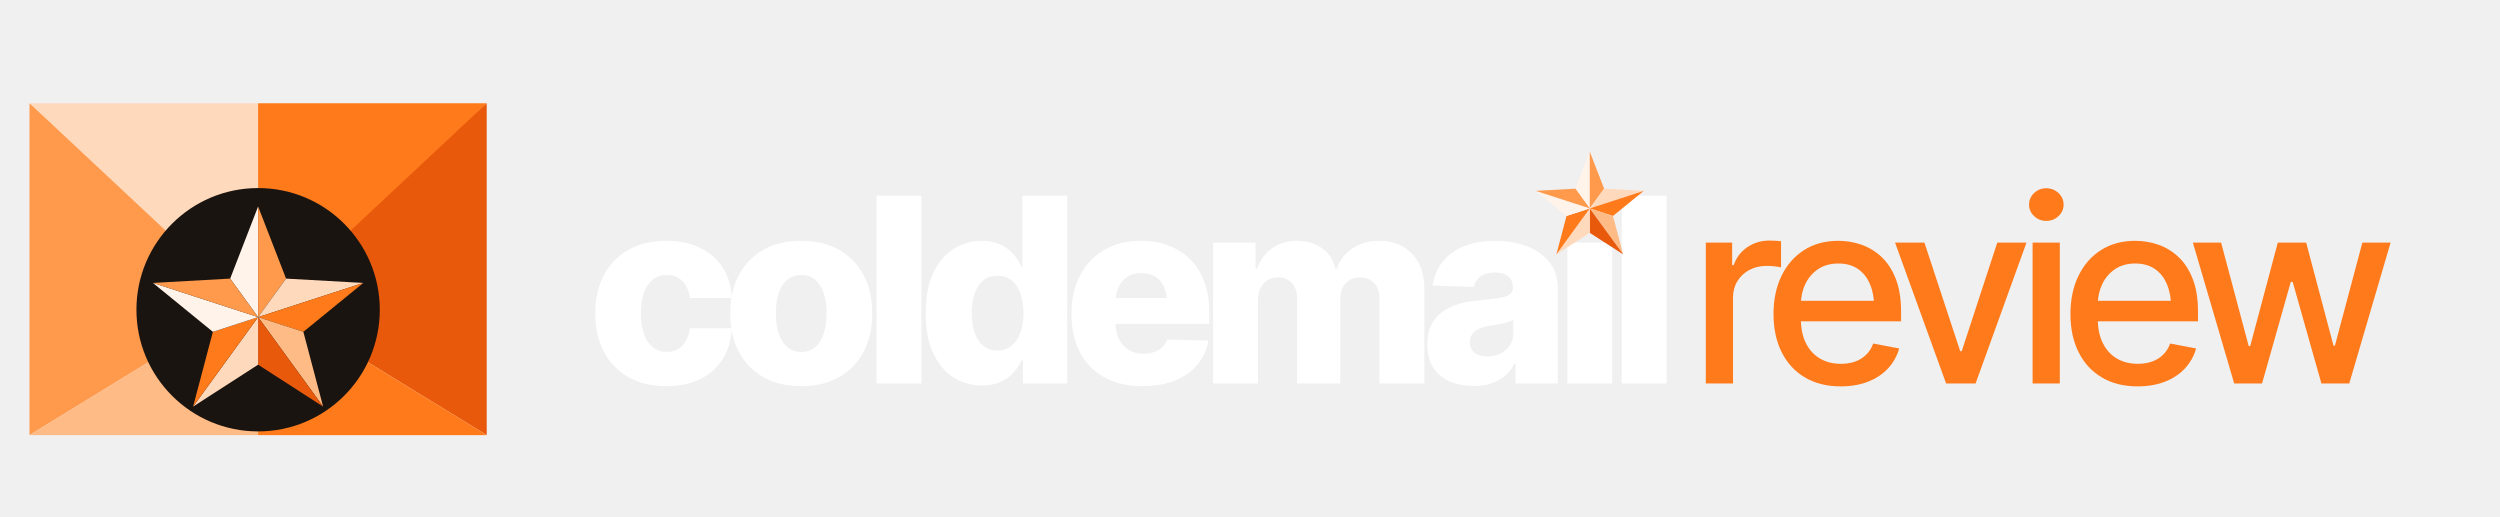
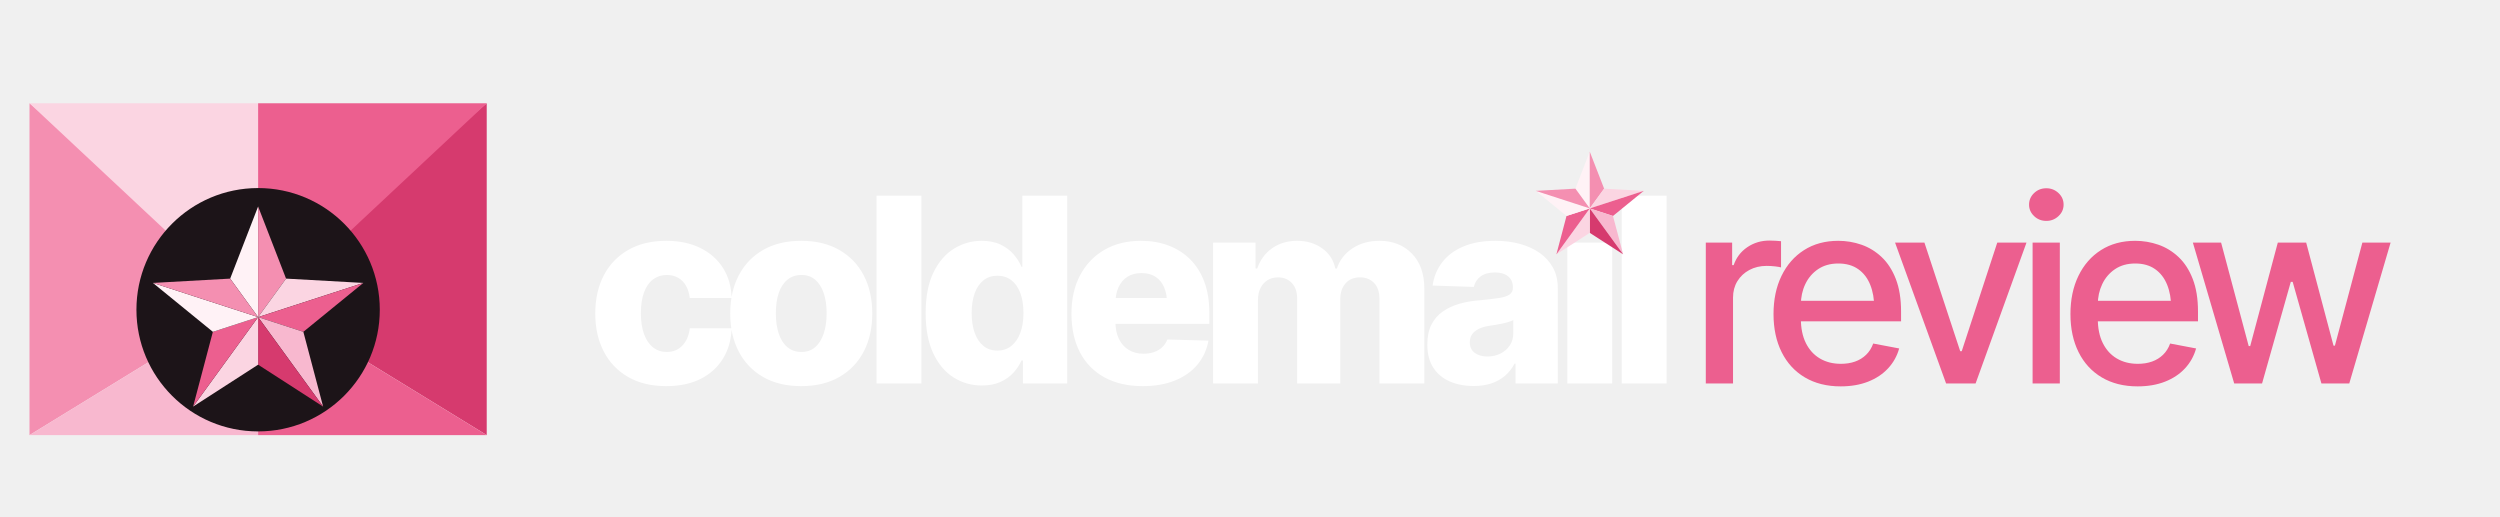
<svg xmlns="http://www.w3.org/2000/svg" viewBox="0 0 678 140" width="678" height="140">
-   <path d="M8.00 28.00L8.00 118.00L70.00 80.00Z" fill="#ff9a4d" />
-   <path d="M132.00 28.00L132.00 118.00L70.00 80.00Z" fill="#e8590c" />
-   <path d="M8.00 118.00L70.00 118.00L70.00 80.00Z" fill="#ffbb85" />
-   <path d="M70.00 118.00L132.00 118.00L70.00 80.00Z" fill="#ff7a1a" />
-   <path d="M8.00 28.00L70.00 28.00L70.00 86.00Z" fill="#ffd9bc" />
-   <path d="M70.00 28.00L132.00 28.00L70.00 86.00Z" fill="#ff7a1a" />
-   <circle cx="70.00" cy="84.00" r="33.00" fill="#1a1410" />
-   <path d="M70.00 86.00L62.42 75.56L70.00 56.00Z" fill="#fff3ea" />
-   <path d="M70.00 86.00L70.00 56.00L77.58 75.56Z" fill="#ff9a4d" />
-   <path d="M70.00 86.00L77.58 75.56L98.53 76.73Z" fill="#ffd9bc" />
-   <path d="M70.00 86.00L98.53 76.73L82.27 89.99Z" fill="#ff7a1a" />
-   <path d="M70.00 86.00L82.27 89.99L87.63 110.27Z" fill="#ffbb85" />
-   <path d="M70.00 86.00L87.63 110.27L70.00 98.90Z" fill="#e8590c" />
-   <path d="M70.00 86.00L70.00 98.90L52.37 110.27Z" fill="#ffd9bc" />
-   <path d="M70.00 86.00L52.37 110.27L57.73 89.99Z" fill="#ff7a1a" />
-   <path d="M70.00 86.00L57.73 89.99L41.47 76.73Z" fill="#fff3ea" />
-   <path d="M70.00 86.00L41.47 76.73L62.42 75.56Z" fill="#ff9a4d" />
+   <path d="M8.00 28.00L8.00 118.00L70.00 80.00Z" fill="#f48fb1" />
+   <path d="M132.00 28.00L132.00 118.00L70.00 80.00Z" fill="#d63a6e" />
+   <path d="M8.00 118.00L70.00 118.00L70.00 80.00Z" fill="#f8b8cf" />
+   <path d="M70.00 118.00L132.00 118.00L70.00 80.00Z" fill="#ec5f8f" />
+   <path d="M8.00 28.00L70.00 28.00L70.00 86.00Z" fill="#fbd5e2" />
+   <path d="M70.00 28.00L132.00 28.00L70.00 86.00Z" fill="#ec5f8f" />
+   <circle cx="70.00" cy="84.00" r="33.00" fill="#1c1418" />
+   <path d="M70.00 86.00L62.42 75.56L70.00 56.00Z" fill="#fff2f6" />
+   <path d="M70.00 86.00L70.00 56.00L77.58 75.56Z" fill="#f48fb1" />
+   <path d="M70.00 86.00L77.58 75.56L98.53 76.73Z" fill="#fbd5e2" />
+   <path d="M70.00 86.00L98.53 76.73L82.27 89.99Z" fill="#ec5f8f" />
+   <path d="M70.00 86.00L82.27 89.99L87.63 110.27Z" fill="#f8b8cf" />
+   <path d="M70.00 86.00L87.63 110.27L70.00 98.90Z" fill="#d63a6e" />
+   <path d="M70.00 86.00L70.00 98.90L52.37 110.27Z" fill="#fbd5e2" />
+   <path d="M70.00 86.00L52.37 110.27L57.73 89.99Z" fill="#ec5f8f" />
+   <path d="M70.00 86.00L57.73 89.99L41.47 76.73Z" fill="#fff2f6" />
+   <path d="M70.00 86.00L41.47 76.73L62.42 75.56Z" fill="#f48fb1" />
  <path d="M180.679 104.718Q174.629 104.718 170.322 102.223Q166.016 99.728 163.726 95.301Q161.436 90.875 161.436 85.03Q161.436 79.151 163.726 74.725Q166.016 70.299 170.339 67.804Q174.663 65.309 180.679 65.309Q185.977 65.309 189.907 67.24Q193.838 69.171 196.06 72.64Q198.281 76.109 198.418 80.826H187.07Q186.831 78.878 186.028 77.477Q185.225 76.075 183.909 75.323Q182.593 74.571 180.85 74.571Q178.73 74.571 177.141 75.75Q175.552 76.93 174.68 79.237Q173.809 81.544 173.809 84.928Q173.809 88.312 174.68 90.653Q175.552 92.994 177.124 94.225Q178.696 95.455 180.85 95.455Q183.345 95.455 185.02 93.763Q186.694 92.071 187.07 89.029H198.418Q198.247 93.746 196.06 97.284Q193.872 100.821 189.976 102.77Q186.079 104.718 180.679 104.718ZM217.28 104.718Q211.264 104.718 206.957 102.24Q202.651 99.762 200.344 95.335Q198.037 90.909 198.037 85.03Q198.037 79.117 200.344 74.691Q202.651 70.265 206.957 67.787Q211.264 65.309 217.28 65.309Q223.295 65.309 227.619 67.787Q231.943 70.265 234.25 74.691Q236.557 79.117 236.557 85.03Q236.557 90.909 234.25 95.335Q231.943 99.762 227.619 102.24Q223.295 104.718 217.28 104.718ZM217.348 95.455Q219.57 95.455 221.074 94.156Q222.578 92.857 223.381 90.482Q224.184 88.106 224.184 84.962Q224.184 81.783 223.381 79.459Q222.578 77.135 221.074 75.853Q219.57 74.571 217.348 74.571Q215.126 74.571 213.554 75.853Q211.982 77.135 211.196 79.459Q210.41 81.783 210.41 84.962Q210.41 88.106 211.196 90.482Q211.982 92.857 213.554 94.156Q215.126 95.455 217.348 95.455ZM249.882 53.072V104.0H237.714V53.072ZM266.282 104.547Q262.078 104.547 258.609 102.359Q255.14 100.172 253.089 95.797Q251.038 91.422 251.038 84.928Q251.038 78.194 253.175 73.854Q255.311 69.513 258.763 67.411Q262.215 65.309 266.214 65.309Q269.222 65.309 271.358 66.334Q273.494 67.359 274.896 68.983Q276.297 70.606 277.015 72.35H277.254V53.072H289.422V104.0H277.425V97.779H277.015Q276.229 99.557 274.827 101.095Q273.426 102.633 271.307 103.59Q269.188 104.547 266.282 104.547ZM270.487 95.079Q272.708 95.079 274.28 93.814Q275.853 92.55 276.707 90.277Q277.562 88.004 277.562 84.928Q277.562 81.783 276.724 79.51Q275.887 77.237 274.298 76.007Q272.708 74.776 270.487 74.776Q268.265 74.776 266.693 76.041Q265.12 77.306 264.317 79.579Q263.514 81.852 263.514 84.928Q263.514 87.97 264.334 90.26Q265.154 92.55 266.71 93.814Q268.265 95.079 270.487 95.079ZM309.89 104.718Q303.875 104.718 299.534 102.342Q295.193 99.967 292.886 95.558Q290.579 91.148 290.579 85.03Q290.579 79.117 292.903 74.691Q295.227 70.265 299.465 67.787Q303.704 65.309 309.446 65.309Q313.513 65.309 316.914 66.59Q320.315 67.872 322.793 70.35Q325.271 72.828 326.621 76.451Q327.971 80.074 327.971 84.825V87.833H294.783V80.826H322.195L316.521 82.467Q316.521 79.835 315.735 77.972Q314.949 76.109 313.411 75.084Q311.873 74.059 309.583 74.059Q307.293 74.059 305.72 75.084Q304.148 76.109 303.328 77.938Q302.507 79.767 302.507 82.262V87.286Q302.507 89.952 303.447 91.9Q304.387 93.849 306.113 94.891Q307.839 95.934 310.095 95.934Q311.668 95.934 312.966 95.489Q314.265 95.045 315.188 94.173Q316.111 93.302 316.589 92.071L327.732 92.379Q327.048 96.139 324.724 98.907Q322.4 101.676 318.64 103.197Q314.88 104.718 309.89 104.718ZM328.991 104.0V65.787H340.51V72.828H340.954Q342.15 69.342 345.004 67.325Q347.858 65.309 351.755 65.309Q355.754 65.309 358.591 67.359Q361.428 69.41 362.146 72.828H362.556Q363.649 69.444 366.76 67.376Q369.87 65.309 374.108 65.309Q379.509 65.309 382.893 68.761Q386.276 72.213 386.276 78.263V104.0H374.108V81.065Q374.108 78.229 372.639 76.725Q371.169 75.221 368.845 75.221Q366.35 75.221 364.914 76.844Q363.479 78.468 363.479 81.202V104.0H351.789V80.929Q351.789 78.297 350.354 76.759Q348.918 75.221 346.56 75.221Q344.953 75.221 343.74 75.99Q342.526 76.759 341.843 78.126Q341.159 79.493 341.159 81.407V104.0ZM399.669 104.684Q396.012 104.684 393.158 103.436Q390.304 102.188 388.698 99.693Q387.091 97.198 387.091 93.404Q387.091 90.226 388.202 88.038Q389.313 85.851 391.278 84.483Q393.244 83.116 395.807 82.381Q398.371 81.646 401.276 81.441Q404.523 81.134 406.505 80.826Q408.488 80.519 409.393 79.869Q410.299 79.22 410.299 78.058V77.887Q410.299 76.007 409 74.947Q407.702 73.888 405.446 73.888Q403.019 73.888 401.566 74.947Q400.114 76.007 399.704 77.818L388.527 77.442Q389.005 73.956 391.073 71.205Q393.141 68.453 396.781 66.881Q400.421 65.309 405.582 65.309Q409.205 65.309 412.282 66.163Q415.358 67.018 417.648 68.658Q419.938 70.299 421.203 72.657Q422.467 75.016 422.467 78.023V104.0H411.017V98.634H410.744Q409.684 100.616 408.112 101.949Q406.539 103.282 404.437 103.983Q402.335 104.684 399.669 104.684ZM403.395 96.686Q405.343 96.686 406.933 95.882Q408.522 95.079 409.462 93.678Q410.402 92.276 410.402 90.396V86.808Q409.889 87.081 409.154 87.303Q408.419 87.525 407.531 87.73Q406.642 87.936 405.736 88.072Q404.83 88.209 404.01 88.346Q402.267 88.585 401.054 89.183Q399.84 89.781 399.225 90.67Q398.61 91.559 398.61 92.823Q398.61 94.703 399.943 95.694Q401.276 96.686 403.395 96.686ZM425.059 104.0V65.787H437.227V104.0ZM451.988 53.072V104.0H439.82V53.072Z" fill="#ffffff" />
-   <path d="M462.613 104.0V65.787H469.757V71.905H470.167Q471.227 68.829 473.875 67.035Q476.524 65.24 479.874 65.24Q480.558 65.24 481.498 65.292Q482.438 65.343 483.019 65.411V72.521Q482.574 72.384 481.429 72.247Q480.284 72.11 479.122 72.11Q476.49 72.11 474.422 73.221Q472.354 74.332 471.175 76.263Q469.996 78.194 469.996 80.724V104.0ZM499.196 104.786Q493.591 104.786 489.489 102.359Q485.388 99.933 483.183 95.506Q480.979 91.08 480.979 85.167Q480.979 79.288 483.149 74.811Q485.32 70.333 489.267 67.821Q493.215 65.309 498.547 65.309Q501.794 65.309 504.836 66.368Q507.878 67.428 510.305 69.718Q512.732 72.008 514.15 75.665Q515.569 79.322 515.569 84.483V87.149H485.183V81.578H511.74L508.288 83.424Q508.288 79.903 507.195 77.203Q506.101 74.503 503.93 72.982Q501.76 71.461 498.547 71.461Q495.334 71.461 493.061 72.999Q490.788 74.537 489.592 77.066Q488.396 79.596 488.396 82.604V86.397Q488.396 90.328 489.763 93.062Q491.13 95.797 493.574 97.232Q496.018 98.668 499.265 98.668Q501.384 98.668 503.11 98.053Q504.836 97.438 506.101 96.207Q507.365 94.977 508.015 93.165L515.056 94.498Q514.201 97.574 512.048 99.898Q509.895 102.223 506.631 103.504Q503.366 104.786 499.196 104.786ZM549.588 65.787 535.78 104.0H527.782L513.939 65.787H521.903L531.61 95.25H532.02L541.659 65.787ZM551.24 104.0V65.787H558.623V104.0ZM554.965 59.908Q553.017 59.908 551.65 58.609Q550.283 57.311 550.283 55.499Q550.283 53.653 551.65 52.354Q553.017 51.056 554.965 51.056Q556.879 51.056 558.264 52.354Q559.648 53.653 559.648 55.499Q559.648 57.311 558.264 58.609Q556.879 59.908 554.965 59.908ZM579.722 104.786Q574.117 104.786 570.015 102.359Q565.914 99.933 563.709 95.506Q561.505 91.08 561.505 85.167Q561.505 79.288 563.675 74.811Q565.846 70.333 569.793 67.821Q573.741 65.309 579.073 65.309Q582.32 65.309 585.362 66.368Q588.404 67.428 590.831 69.718Q593.258 72.008 594.676 75.665Q596.095 79.322 596.095 84.483V87.149H565.709V81.578H592.266L588.814 83.424Q588.814 79.903 587.721 77.203Q586.627 74.503 584.456 72.982Q582.286 71.461 579.073 71.461Q575.86 71.461 573.587 72.999Q571.314 74.537 570.118 77.066Q568.922 79.596 568.922 82.604V86.397Q568.922 90.328 570.289 93.062Q571.656 95.797 574.1 97.232Q576.544 98.668 579.791 98.668Q581.91 98.668 583.636 98.053Q585.362 97.438 586.627 96.207Q587.891 94.977 588.541 93.165L595.582 94.498Q594.727 97.574 592.574 99.898Q590.421 102.223 587.157 103.504Q583.892 104.786 579.722 104.786ZM605.915 104.0 594.704 65.787H602.36L609.846 93.849H610.256L617.741 65.787H625.432L632.849 93.746H633.225L640.676 65.787H648.332L637.121 104.0H629.567L621.774 76.451H621.262L613.469 104.0Z" fill="#ff7a1a" />
-   <path d="M431.14 56.52L427.25 51.16L431.14 41.12Z" fill="#fff3ea" />
-   <path d="M431.14 56.52L431.14 41.12L435.04 51.16Z" fill="#ff9a4d" />
-   <path d="M431.14 56.52L435.04 51.16L445.79 51.76Z" fill="#ffd9bc" />
-   <path d="M431.14 56.52L445.79 51.76L437.44 58.57Z" fill="#ff7a1a" />
-   <path d="M431.14 56.52L437.44 58.57L440.20 68.98Z" fill="#ffbb85" />
-   <path d="M431.14 56.52L440.20 68.98L431.14 63.15Z" fill="#e8590c" />
-   <path d="M431.14 56.52L431.14 63.15L422.09 68.98Z" fill="#ffd9bc" />
-   <path d="M431.14 56.52L422.09 68.98L424.84 58.57Z" fill="#ff7a1a" />
-   <path d="M431.14 56.52L424.84 58.57L416.49 51.76Z" fill="#fff3ea" />
-   <path d="M431.14 56.52L416.49 51.76L427.25 51.16Z" fill="#ff9a4d" />
+   <path d="M462.613 104.0V65.787H469.757V71.905H470.167Q471.227 68.829 473.875 67.035Q476.524 65.24 479.874 65.24Q480.558 65.24 481.498 65.292Q482.438 65.343 483.019 65.411V72.521Q482.574 72.384 481.429 72.247Q480.284 72.11 479.122 72.11Q476.49 72.11 474.422 73.221Q472.354 74.332 471.175 76.263Q469.996 78.194 469.996 80.724V104.0ZM499.196 104.786Q493.591 104.786 489.489 102.359Q485.388 99.933 483.183 95.506Q480.979 91.08 480.979 85.167Q480.979 79.288 483.149 74.811Q485.32 70.333 489.267 67.821Q493.215 65.309 498.547 65.309Q501.794 65.309 504.836 66.368Q507.878 67.428 510.305 69.718Q512.732 72.008 514.15 75.665Q515.569 79.322 515.569 84.483V87.149H485.183V81.578H511.74L508.288 83.424Q508.288 79.903 507.195 77.203Q506.101 74.503 503.93 72.982Q501.76 71.461 498.547 71.461Q495.334 71.461 493.061 72.999Q490.788 74.537 489.592 77.066Q488.396 79.596 488.396 82.604V86.397Q488.396 90.328 489.763 93.062Q491.13 95.797 493.574 97.232Q496.018 98.668 499.265 98.668Q501.384 98.668 503.11 98.053Q504.836 97.438 506.101 96.207Q507.365 94.977 508.015 93.165L515.056 94.498Q514.201 97.574 512.048 99.898Q509.895 102.223 506.631 103.504Q503.366 104.786 499.196 104.786ZM549.588 65.787 535.78 104.0H527.782L513.939 65.787H521.903L531.61 95.25H532.02L541.659 65.787ZM551.24 104.0V65.787H558.623V104.0ZM554.965 59.908Q553.017 59.908 551.65 58.609Q550.283 57.311 550.283 55.499Q550.283 53.653 551.65 52.354Q553.017 51.056 554.965 51.056Q556.879 51.056 558.264 52.354Q559.648 53.653 559.648 55.499Q559.648 57.311 558.264 58.609Q556.879 59.908 554.965 59.908ZM579.722 104.786Q574.117 104.786 570.015 102.359Q565.914 99.933 563.709 95.506Q561.505 91.08 561.505 85.167Q561.505 79.288 563.675 74.811Q565.846 70.333 569.793 67.821Q573.741 65.309 579.073 65.309Q582.32 65.309 585.362 66.368Q588.404 67.428 590.831 69.718Q593.258 72.008 594.676 75.665Q596.095 79.322 596.095 84.483V87.149H565.709V81.578H592.266L588.814 83.424Q588.814 79.903 587.721 77.203Q586.627 74.503 584.456 72.982Q582.286 71.461 579.073 71.461Q575.86 71.461 573.587 72.999Q571.314 74.537 570.118 77.066Q568.922 79.596 568.922 82.604V86.397Q568.922 90.328 570.289 93.062Q571.656 95.797 574.1 97.232Q576.544 98.668 579.791 98.668Q581.91 98.668 583.636 98.053Q585.362 97.438 586.627 96.207Q587.891 94.977 588.541 93.165L595.582 94.498Q594.727 97.574 592.574 99.898Q590.421 102.223 587.157 103.504Q583.892 104.786 579.722 104.786ZM605.915 104.0 594.704 65.787H602.36L609.846 93.849H610.256L617.741 65.787H625.432L632.849 93.746H633.225L640.676 65.787H648.332L637.121 104.0H629.567L621.774 76.451H621.262L613.469 104.0Z" fill="#ec5f8f" />
+   <path d="M431.14 56.52L427.25 51.16L431.14 41.12Z" fill="#fff2f6" />
+   <path d="M431.14 56.52L431.14 41.12L435.04 51.16Z" fill="#f48fb1" />
+   <path d="M431.14 56.52L435.04 51.16L445.79 51.76Z" fill="#fbd5e2" />
+   <path d="M431.14 56.52L445.79 51.76L437.44 58.57Z" fill="#ec5f8f" />
+   <path d="M431.14 56.52L437.44 58.57L440.20 68.98Z" fill="#f8b8cf" />
+   <path d="M431.14 56.52L440.20 68.98L431.14 63.15Z" fill="#d63a6e" />
+   <path d="M431.14 56.52L431.14 63.15L422.09 68.98Z" fill="#fbd5e2" />
+   <path d="M431.14 56.52L422.09 68.98L424.84 58.57Z" fill="#ec5f8f" />
+   <path d="M431.14 56.52L424.84 58.57L416.49 51.76Z" fill="#fff2f6" />
+   <path d="M431.14 56.52L416.49 51.76L427.25 51.16Z" fill="#f48fb1" />
</svg>
